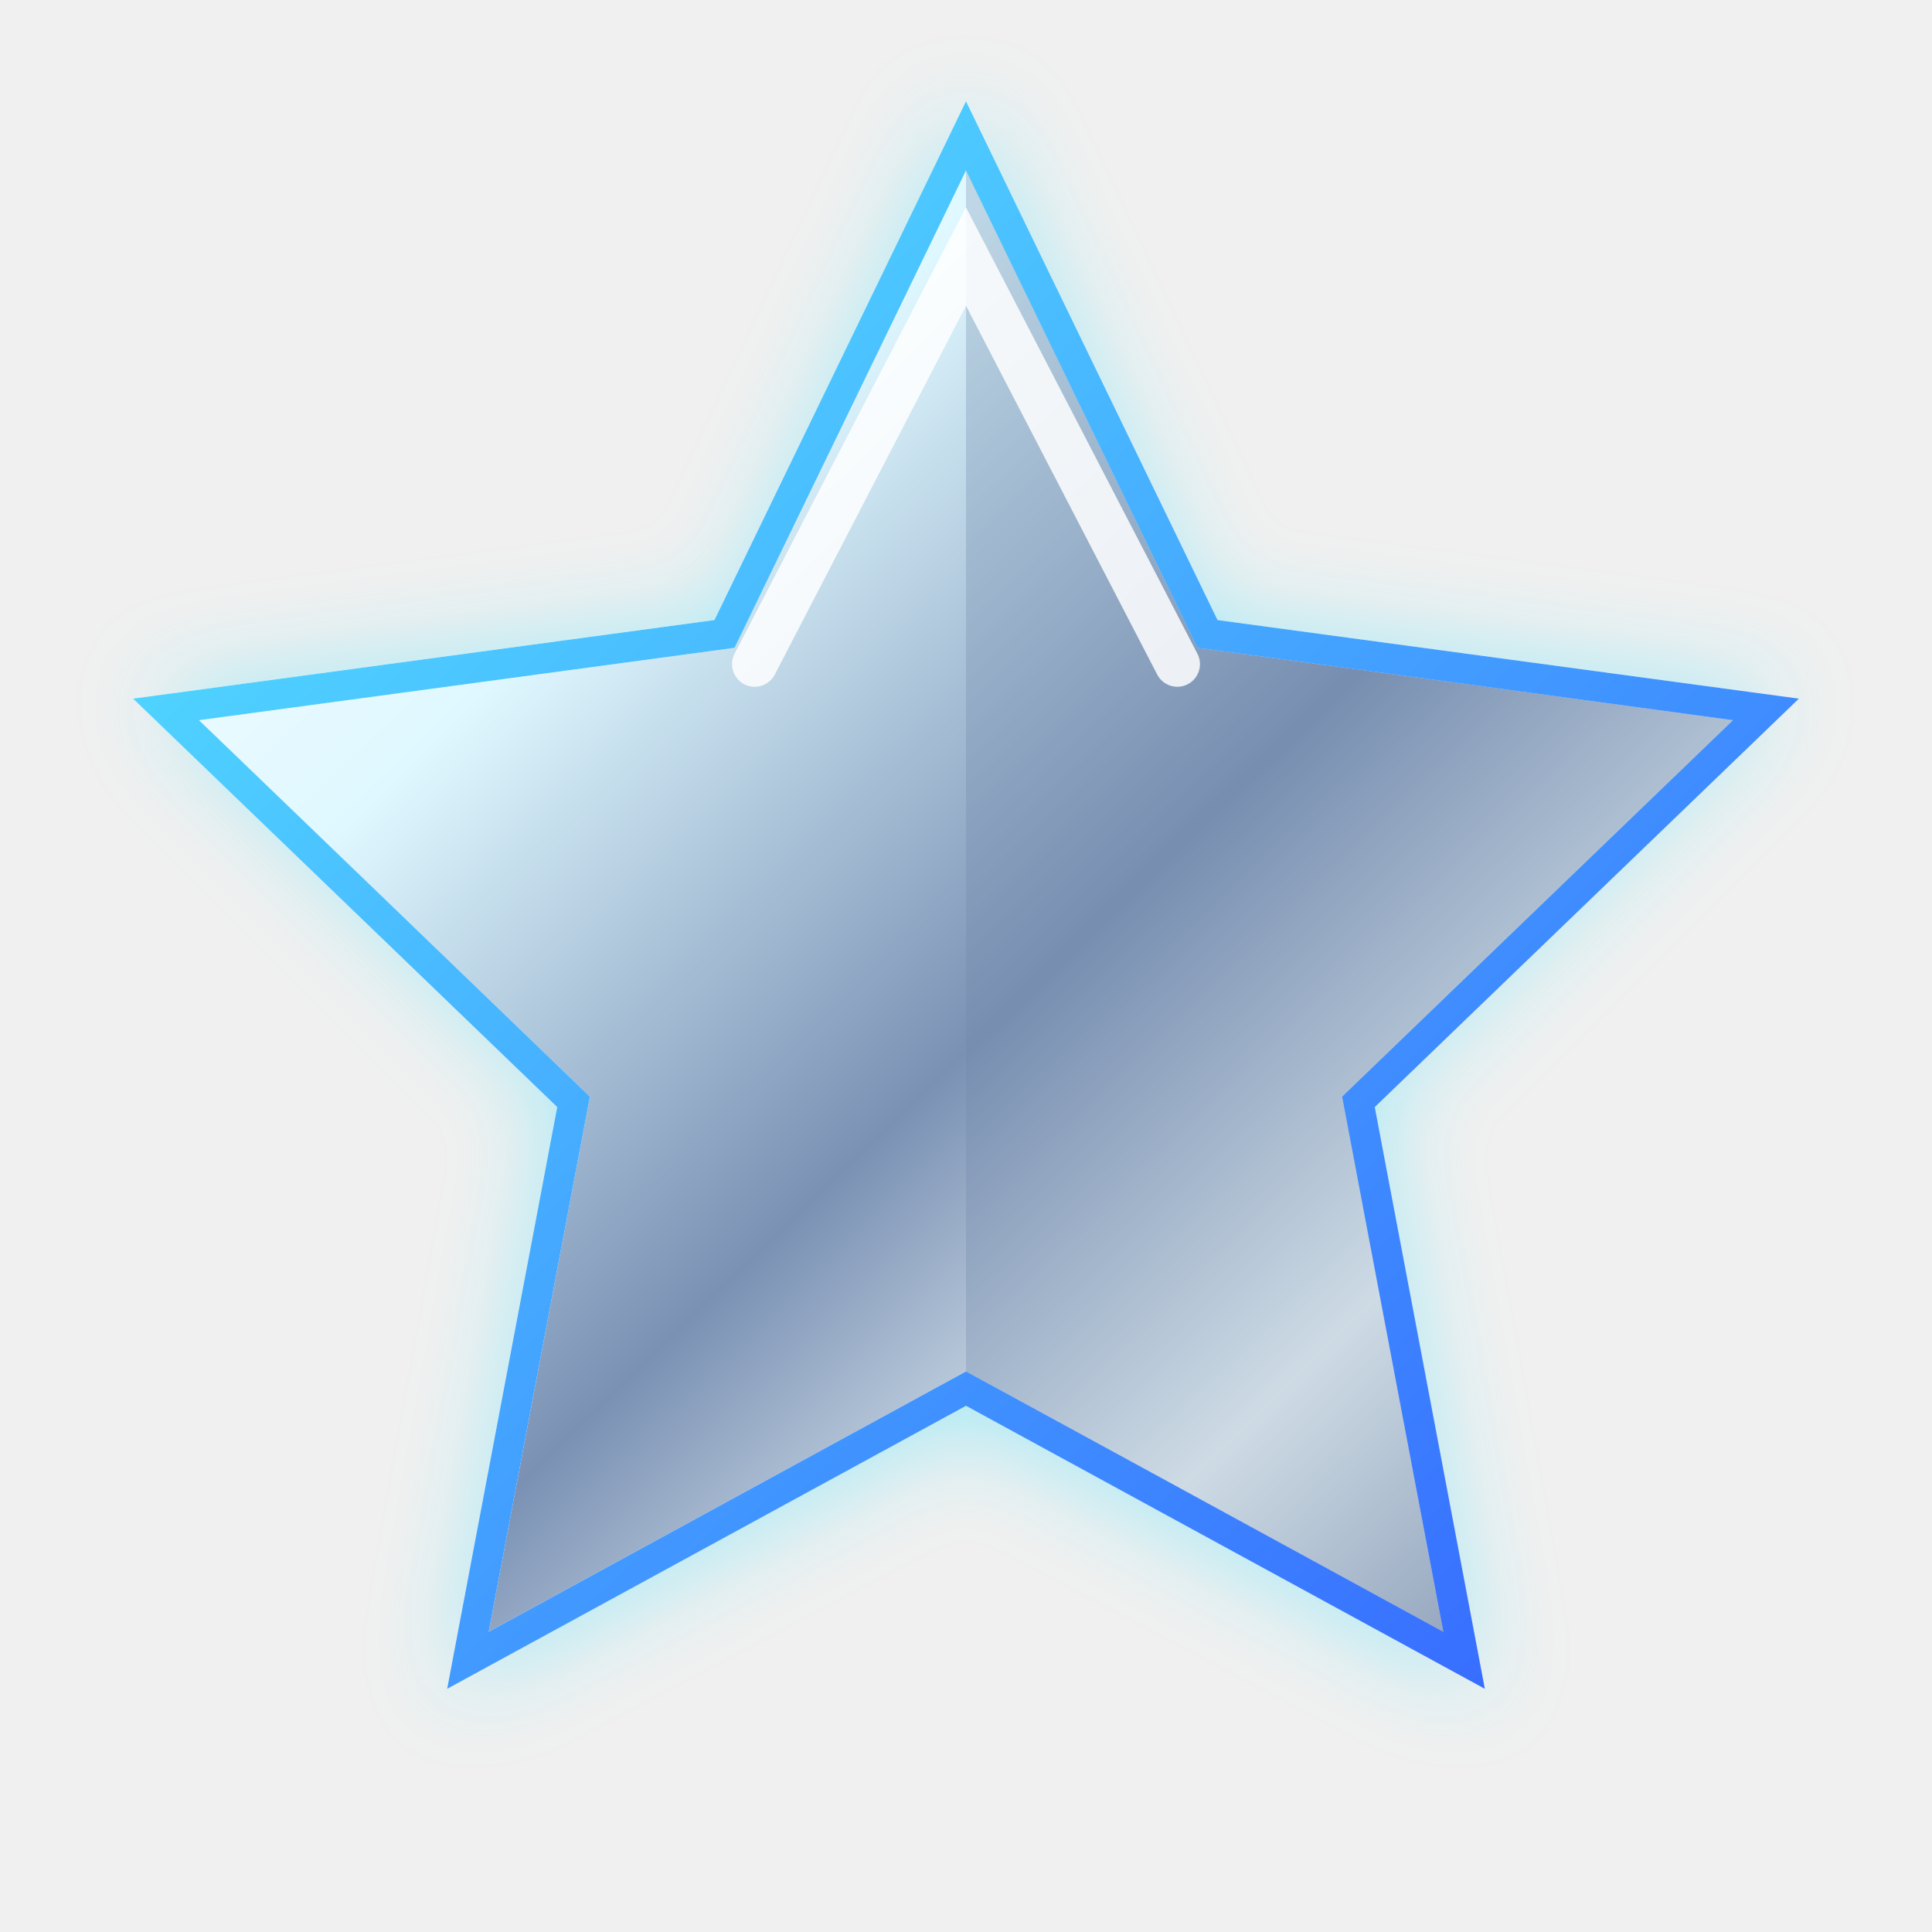
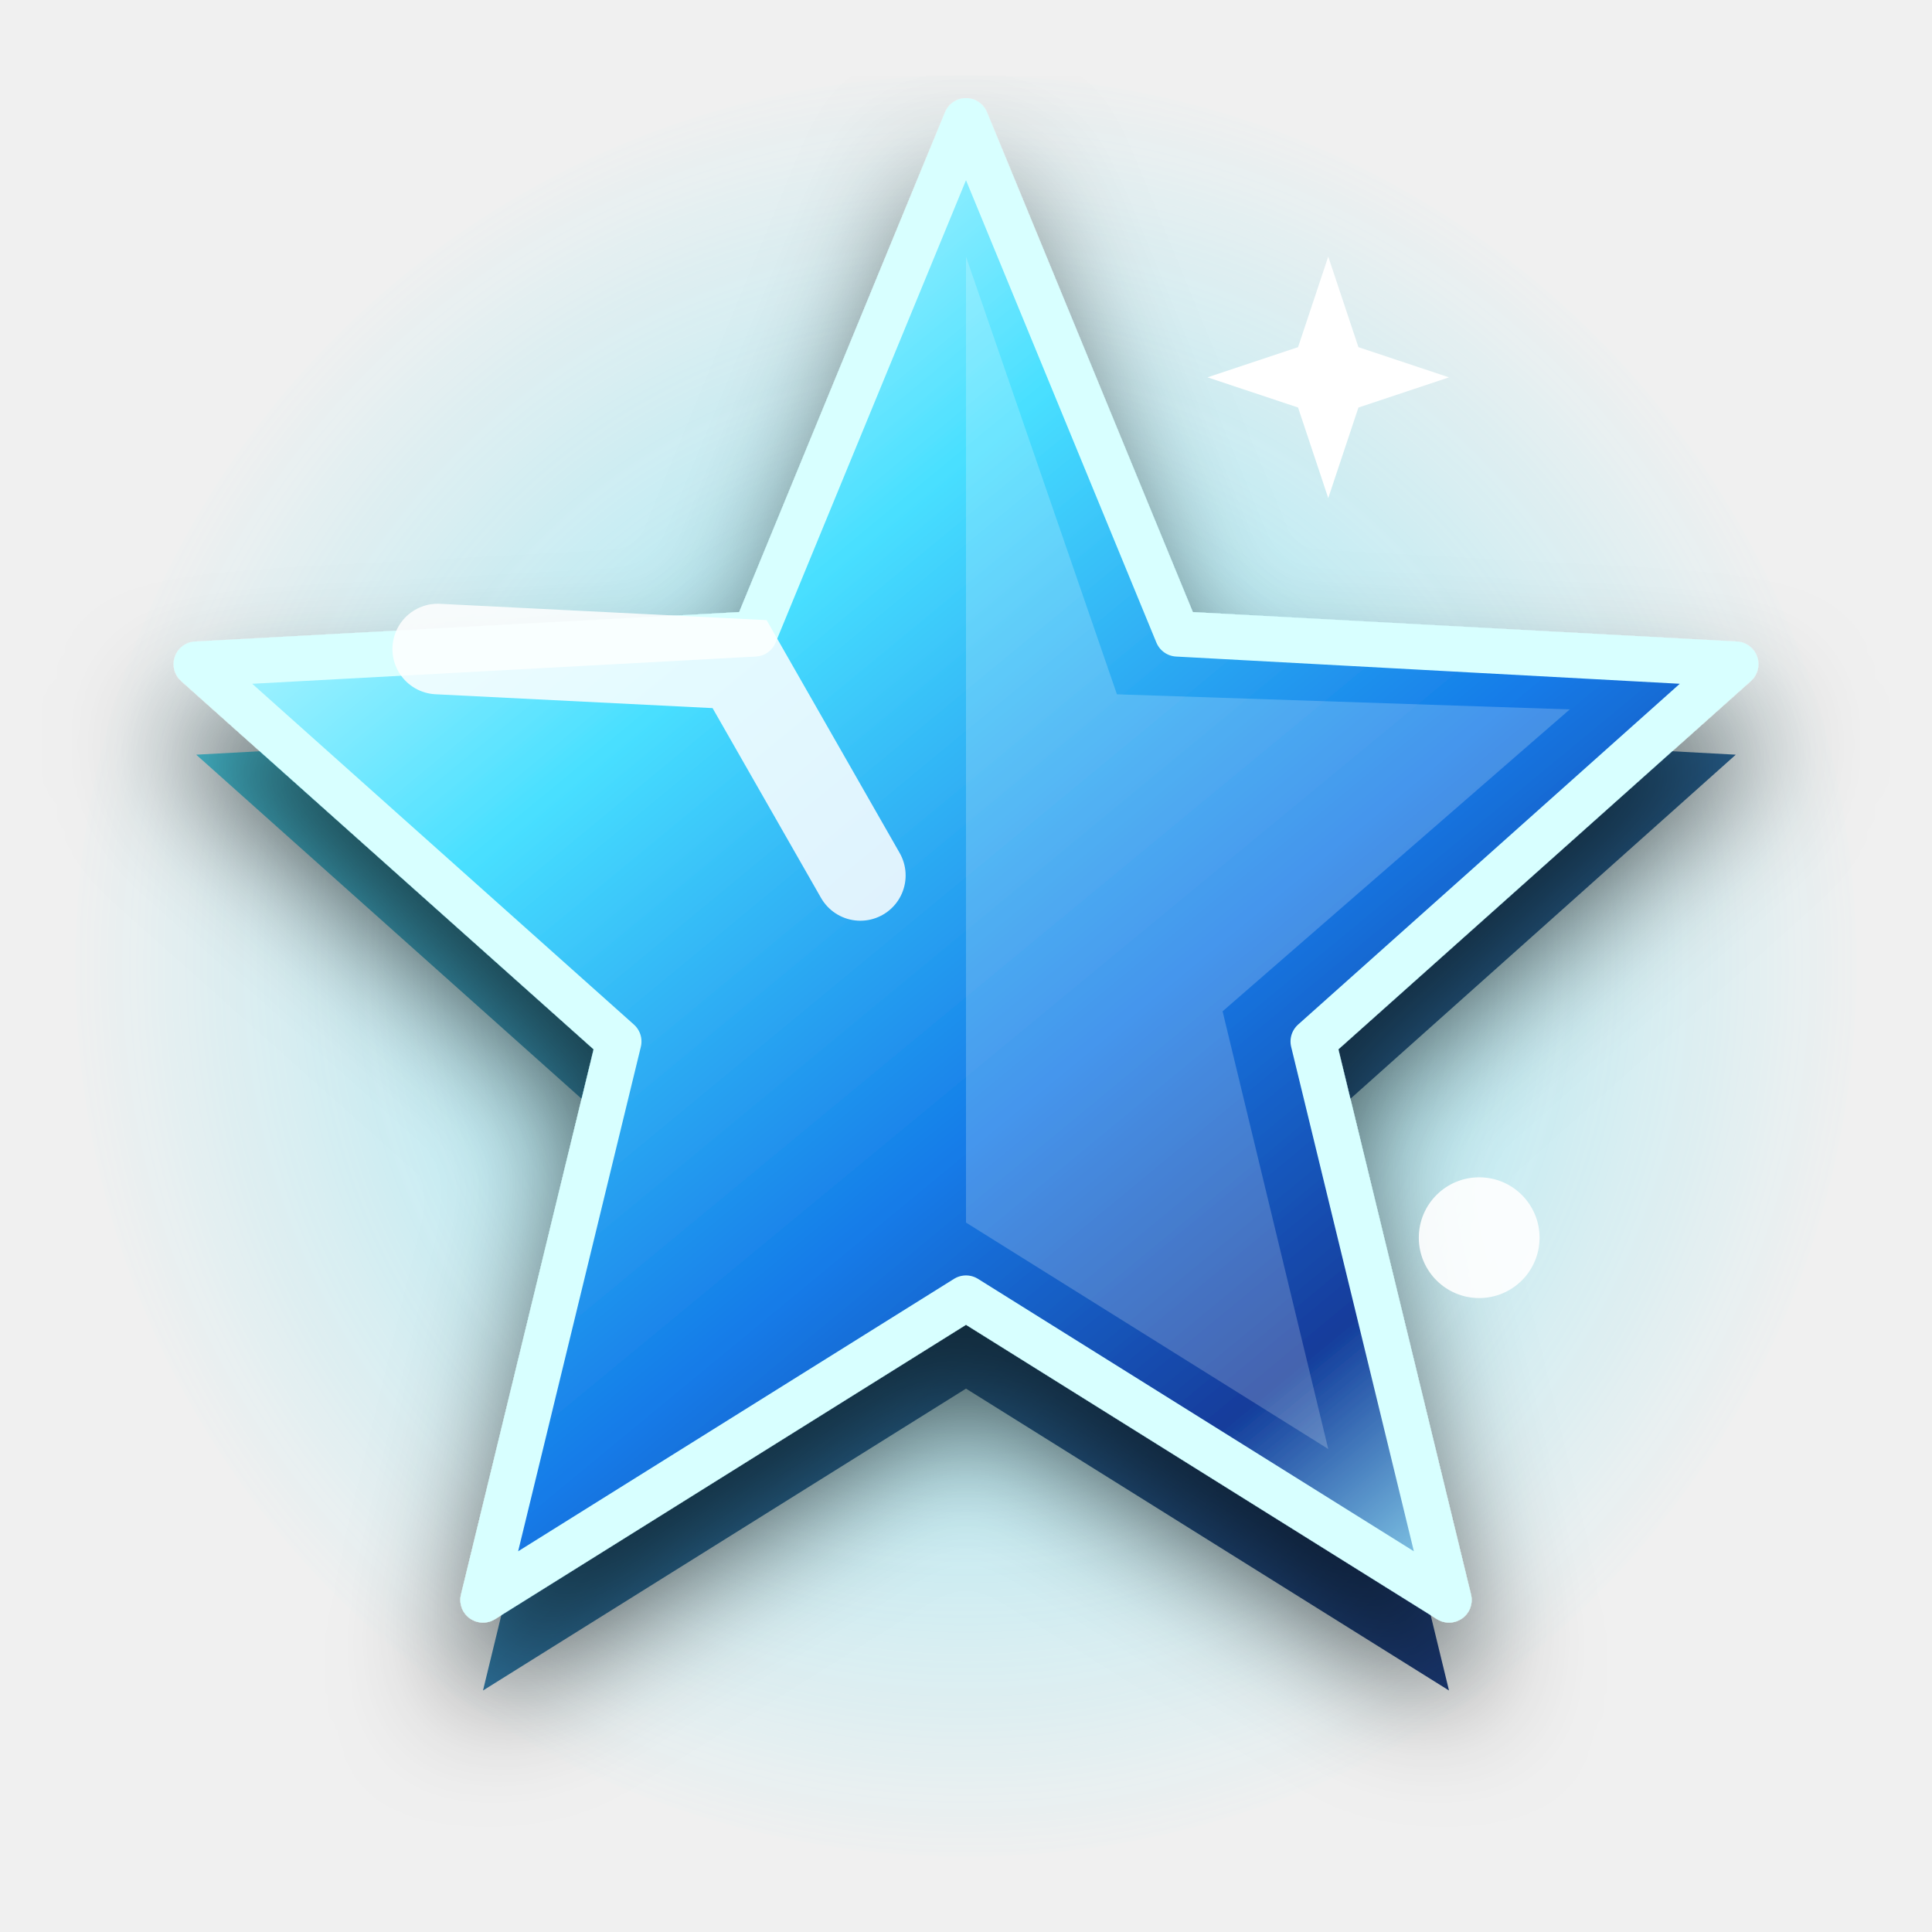
<svg xmlns="http://www.w3.org/2000/svg" viewBox="0 0 128 128">
  <defs>
-     <linearGradient id="m" x1="0" y1="0" x2="1" y2="1">
-       <stop stop-color="#fff" />
-       <stop offset=".28" stop-color="#dff8ff" />
-       <stop offset=".55" stop-color="#7a91b4" />
-       <stop offset=".76" stop-color="#f6ffff" />
-       <stop offset="1" stop-color="#687a9d" />
+     <linearGradient id="gold" x1="0" y1="0" x2=".85" y2="1">
+       <stop stop-color="#fffbd2" />
+       <stop offset=".18" stop-color="#bdf8ff" />
+       <stop offset=".38" stop-color="#48dfff" />
+       <stop offset=".65" stop-color="#147be8" />
+       <stop offset=".84" stop-color="#123c9b" />
+       <stop offset="1" stop-color="#a9f7ff" />
    </linearGradient>
-     <linearGradient id="b" x1="0" y1="0" x2="1" y2="1">
-       <stop stop-color="#54eaff" />
-       <stop offset="1" stop-color="#3563ff" />
+     <linearGradient id="edge" x1="0" y1="0" x2="1" y2="1">
+       <stop stop-color="#5bf4ff" />
+       <stop offset="1" stop-color="#15286d" />
    </linearGradient>
-     <filter id="s">
-       <feGaussianBlur stdDeviation="3" />
+     <filter id="shadow" x="-40%" y="-40%" width="180%" height="190%">
+       <feGaussianBlur in="SourceAlpha" stdDeviation="4" />
+       <feOffset dy="5" />
+       <feComponentTransfer>
+         <feFuncA type="linear" slope=".65" />
+       </feComponentTransfer>
+       <feMerge>
+         <feMergeNode />
+         <feMergeNode in="SourceGraphic" />
+       </feMerge>
    </filter>
+     <radialGradient id="glow">
+       <stop stop-color="#27dfff" stop-opacity=".5" />
+       <stop offset="1" stop-color="#27dfff" stop-opacity="0" />
+     </radialGradient>
  </defs>
-   <path d="m64 7 16 34 38 5-27 27 7 39-34-18-34 18 7-39L10 46l38-5Z" fill="#24dfff" opacity=".35" filter="url(#s)" />
-   <path d="m64 9 16 33 37 5-27 26 7 37-33-18-33 18 7-37-27-26 37-5Z" fill="url(#m)" stroke="#fff" stroke-width="2" />
-   <path d="m64 9 0 83 33 18-7-37 27-26-37-5Z" fill="#7085a9" opacity=".3" />
-   <path d="m64 9 16 33 37 5-27 26 7 37-33-18-33 18 7-37-27-26 37-5Z" fill="none" stroke="url(#b)" stroke-width="2" />
-   <path d="m50 44 14-27 14 27" fill="none" stroke="#fff" stroke-width="3" stroke-linecap="round" opacity=".85" />
+   <circle cx="64" cy="64" r="59" fill="url(#glow)" />
+   <path d="m64 9 14 34 37 2-28 25 9 37-32-20-32 20 9-37L13 45l37-2Z" fill="url(#edge)" transform="translate(0 5)" />
+   <path d="m64 8 14 34 37 2-28 25 9 37-32-20-32 20 9-37L13 44l37-2Z" fill="url(#gold)" stroke="#d8ffff" stroke-width="3" stroke-linejoin="round" filter="url(#shadow)" />
+   <path d="m64 17 10 29 30 1-23 20 7 29-24-15Z" fill="#fff" opacity=".2" />
+   <path d="M29 43l20 1 8 14" fill="none" stroke="#fff" stroke-width="6" stroke-linecap="round" opacity=".85" />
+   <path d="m88 17 2 6 6 2-6 2-2 6-2-6-6-2 6-2Z" fill="#fff" />
+   <circle cx="98" cy="82" r="4" fill="#fff" opacity=".9" />
</svg>
